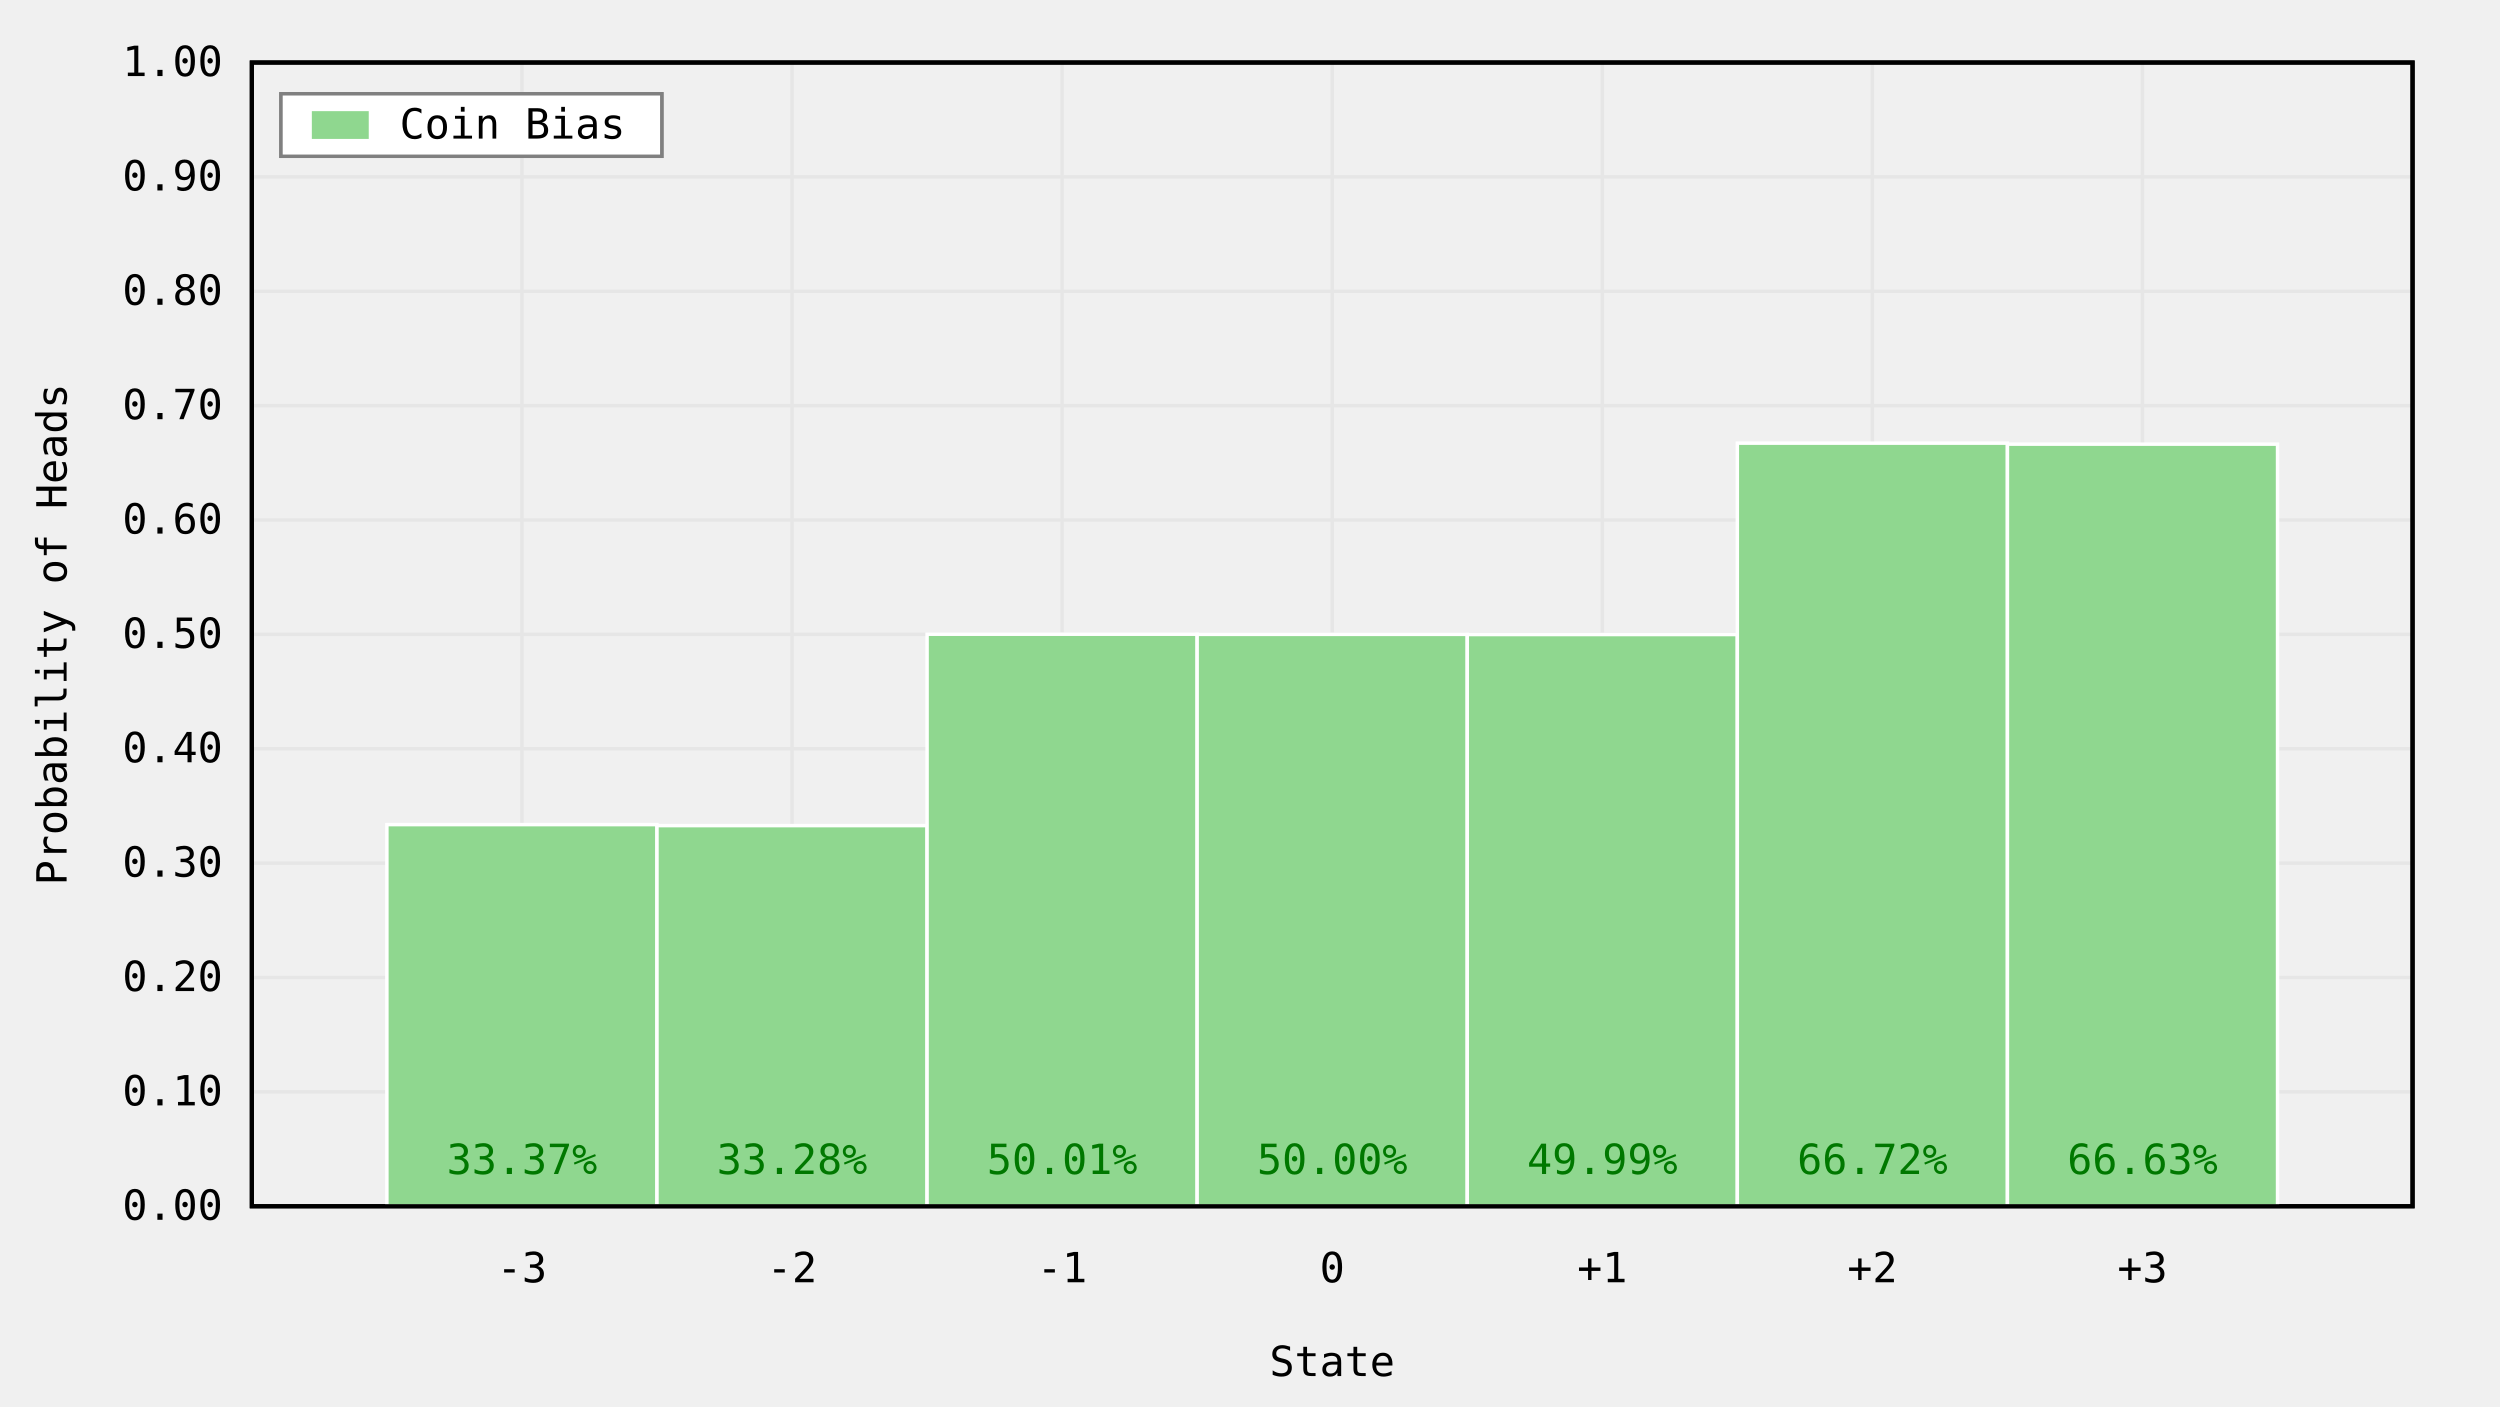
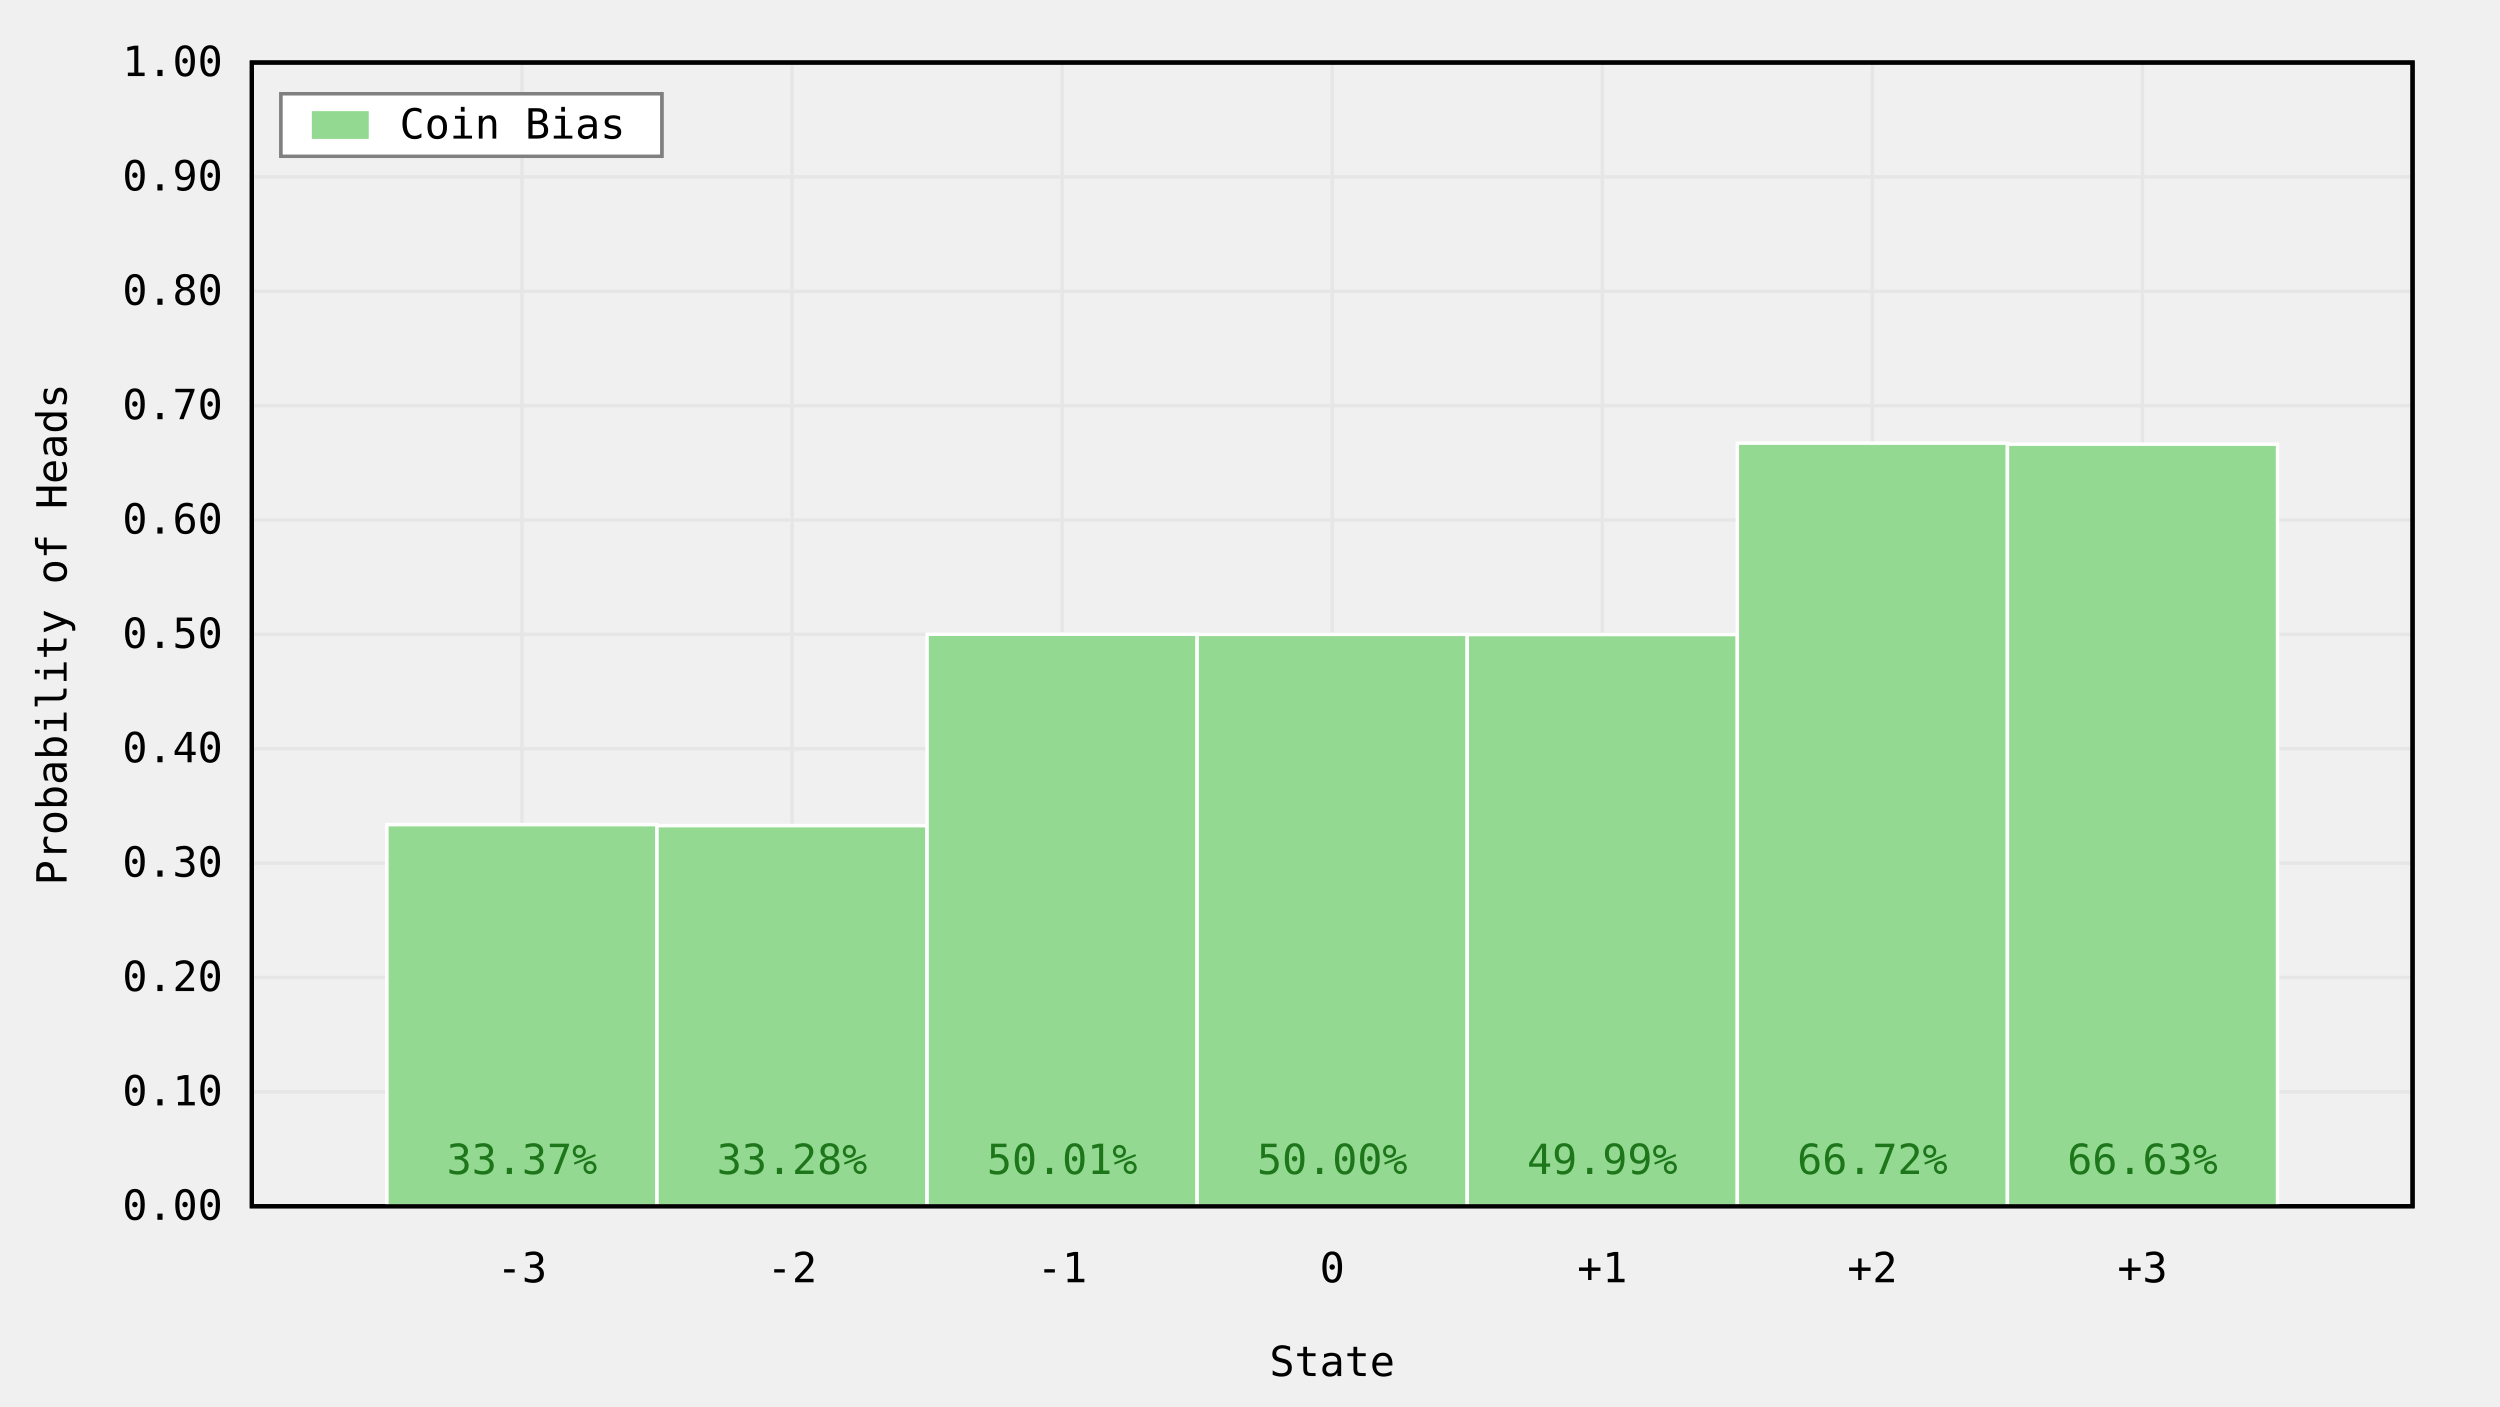
<svg xmlns="http://www.w3.org/2000/svg" xmlns:xlink="http://www.w3.org/1999/xlink" width="720" height="405" viewBox="0 0 720 405">
  <g id="gnuplot_canvas">
    <rect x="0" y="0" width="720" height="405" fill="none" />
    <defs>
      <circle id="gpDot" r="0.5" stroke-width="0.5" stroke="currentColor" />
      <path id="gpPt0" stroke-width="0.222" stroke="currentColor" d="M-1,0 h2 M0,-1 v2" />
      <path id="gpPt1" stroke-width="0.222" stroke="currentColor" d="M-1,-1 L1,1 M1,-1 L-1,1" />
      <path id="gpPt2" stroke-width="0.222" stroke="currentColor" d="M-1,0 L1,0 M0,-1 L0,1 M-1,-1 L1,1 M-1,1 L1,-1" />
      <rect id="gpPt3" stroke-width="0.222" stroke="currentColor" x="-1" y="-1" width="2" height="2" />
      <rect id="gpPt4" stroke-width="0.222" stroke="currentColor" fill="currentColor" x="-1" y="-1" width="2" height="2" />
      <circle id="gpPt5" stroke-width="0.222" stroke="currentColor" cx="0" cy="0" r="1" />
      <use xlink:href="#gpPt5" id="gpPt6" fill="currentColor" stroke="none" />
      <path id="gpPt7" stroke-width="0.222" stroke="currentColor" d="M0,-1.33 L-1.33,0.67 L1.33,0.67 z" />
      <use xlink:href="#gpPt7" id="gpPt8" fill="currentColor" stroke="none" />
      <use xlink:href="#gpPt7" id="gpPt9" stroke="currentColor" transform="rotate(180)" />
      <use xlink:href="#gpPt9" id="gpPt10" fill="currentColor" stroke="none" />
      <use xlink:href="#gpPt3" id="gpPt11" stroke="currentColor" transform="rotate(45)" />
      <use xlink:href="#gpPt11" id="gpPt12" fill="currentColor" stroke="none" />
      <path id="gpPt13" stroke-width="0.222" stroke="currentColor" d="M0,1.330 L1.265,0.411 L0.782,-1.067 L-0.782,-1.076 L-1.265,0.411 z" />
      <use xlink:href="#gpPt13" id="gpPt14" fill="currentColor" stroke="none" />
      <filter id="textbox" filterUnits="objectBoundingBox" x="0" y="0" height="1" width="1">
        <feFlood flood-color="white" flood-opacity="1" result="bgnd" />
        <feComposite in="SourceGraphic" in2="bgnd" operator="atop" />
      </filter>
      <filter id="greybox" filterUnits="objectBoundingBox" x="0" y="0" height="1" width="1">
        <feFlood flood-color="lightgrey" flood-opacity="1" result="grey" />
        <feComposite in="SourceGraphic" in2="grey" operator="atop" />
      </filter>
    </defs>
    <g fill="none" color="white" stroke="currentColor" stroke-width="1.00" stroke-linecap="butt" stroke-linejoin="miter">
</g>
    <g fill="none" color="white" stroke="currentColor" stroke-width="1.20" stroke-linecap="butt" stroke-linejoin="miter">
</g>
    <g fill="none" color="black" stroke="currentColor" stroke-width="1.20" stroke-linecap="butt" stroke-linejoin="miter">
</g>
    <g fill="none" color="black" stroke="black" stroke-width="1.00" stroke-linecap="butt" stroke-linejoin="miter">
</g>
    <g fill="none" color="black" stroke="currentColor" stroke-width="1.00" stroke-linecap="butt" stroke-linejoin="miter">
      <path stroke="rgb(230, 230, 230)" class="gridline" d="M72.53,347.40 L694.82,347.40  " />
    </g>
    <g fill="none" color="black" stroke="rgb(230, 230, 230)" stroke-width="1.20" stroke-linecap="butt" stroke-linejoin="miter">
</g>
    <g fill="none" color="black" stroke="currentColor" stroke-width="1.20" stroke-linecap="butt" stroke-linejoin="miter">
      <path stroke="black" d="M72.53,347.40 M694.82,347.40  " />
      <g transform="translate(64.14,351.30)" stroke="none" fill="black" font-family="monospace" font-size="12.00" text-anchor="end">
        <text>
          <tspan font-family="monospace">0.00</tspan>
        </text>
      </g>
    </g>
    <g fill="none" color="black" stroke="currentColor" stroke-width="1.20" stroke-linecap="butt" stroke-linejoin="miter">
</g>
    <g fill="none" color="black" stroke="black" stroke-width="1.00" stroke-linecap="butt" stroke-linejoin="miter">
</g>
    <g fill="none" color="black" stroke="currentColor" stroke-width="1.00" stroke-linecap="butt" stroke-linejoin="miter">
      <path stroke="rgb(230, 230, 230)" class="gridline" d="M72.53,314.46 L694.82,314.46  " />
    </g>
    <g fill="none" color="black" stroke="rgb(230, 230, 230)" stroke-width="1.20" stroke-linecap="butt" stroke-linejoin="miter">
</g>
    <g fill="none" color="black" stroke="currentColor" stroke-width="1.20" stroke-linecap="butt" stroke-linejoin="miter">
      <path stroke="black" d="M72.53,314.46 M694.82,314.46  " />
      <g transform="translate(64.14,318.36)" stroke="none" fill="black" font-family="monospace" font-size="12.00" text-anchor="end">
        <text>
          <tspan font-family="monospace">0.10</tspan>
        </text>
      </g>
    </g>
    <g fill="none" color="black" stroke="currentColor" stroke-width="1.20" stroke-linecap="butt" stroke-linejoin="miter">
</g>
    <g fill="none" color="black" stroke="black" stroke-width="1.00" stroke-linecap="butt" stroke-linejoin="miter">
</g>
    <g fill="none" color="black" stroke="currentColor" stroke-width="1.00" stroke-linecap="butt" stroke-linejoin="miter">
      <path stroke="rgb(230, 230, 230)" class="gridline" d="M72.53,281.52 L694.82,281.52  " />
    </g>
    <g fill="none" color="black" stroke="rgb(230, 230, 230)" stroke-width="1.20" stroke-linecap="butt" stroke-linejoin="miter">
</g>
    <g fill="none" color="black" stroke="currentColor" stroke-width="1.20" stroke-linecap="butt" stroke-linejoin="miter">
      <path stroke="black" d="M72.53,281.52 M694.82,281.52  " />
      <g transform="translate(64.14,285.42)" stroke="none" fill="black" font-family="monospace" font-size="12.00" text-anchor="end">
        <text>
          <tspan font-family="monospace">0.20</tspan>
        </text>
      </g>
    </g>
    <g fill="none" color="black" stroke="currentColor" stroke-width="1.20" stroke-linecap="butt" stroke-linejoin="miter">
</g>
    <g fill="none" color="black" stroke="black" stroke-width="1.00" stroke-linecap="butt" stroke-linejoin="miter">
</g>
    <g fill="none" color="black" stroke="currentColor" stroke-width="1.00" stroke-linecap="butt" stroke-linejoin="miter">
      <path stroke="rgb(230, 230, 230)" class="gridline" d="M72.53,248.58 L694.82,248.58  " />
    </g>
    <g fill="none" color="black" stroke="rgb(230, 230, 230)" stroke-width="1.20" stroke-linecap="butt" stroke-linejoin="miter">
</g>
    <g fill="none" color="black" stroke="currentColor" stroke-width="1.20" stroke-linecap="butt" stroke-linejoin="miter">
      <path stroke="black" d="M72.53,248.58 M694.82,248.58  " />
      <g transform="translate(64.14,252.48)" stroke="none" fill="black" font-family="monospace" font-size="12.00" text-anchor="end">
        <text>
          <tspan font-family="monospace">0.30</tspan>
        </text>
      </g>
    </g>
    <g fill="none" color="black" stroke="currentColor" stroke-width="1.20" stroke-linecap="butt" stroke-linejoin="miter">
</g>
    <g fill="none" color="black" stroke="black" stroke-width="1.00" stroke-linecap="butt" stroke-linejoin="miter">
</g>
    <g fill="none" color="black" stroke="currentColor" stroke-width="1.00" stroke-linecap="butt" stroke-linejoin="miter">
      <path stroke="rgb(230, 230, 230)" class="gridline" d="M72.53,215.64 L694.82,215.64  " />
    </g>
    <g fill="none" color="black" stroke="rgb(230, 230, 230)" stroke-width="1.20" stroke-linecap="butt" stroke-linejoin="miter">
</g>
    <g fill="none" color="black" stroke="currentColor" stroke-width="1.20" stroke-linecap="butt" stroke-linejoin="miter">
      <path stroke="black" d="M72.53,215.64 M694.82,215.64  " />
      <g transform="translate(64.14,219.54)" stroke="none" fill="black" font-family="monospace" font-size="12.00" text-anchor="end">
        <text>
          <tspan font-family="monospace">0.40</tspan>
        </text>
      </g>
    </g>
    <g fill="none" color="black" stroke="currentColor" stroke-width="1.20" stroke-linecap="butt" stroke-linejoin="miter">
</g>
    <g fill="none" color="black" stroke="black" stroke-width="1.00" stroke-linecap="butt" stroke-linejoin="miter">
</g>
    <g fill="none" color="black" stroke="currentColor" stroke-width="1.00" stroke-linecap="butt" stroke-linejoin="miter">
      <path stroke="rgb(230, 230, 230)" class="gridline" d="M72.53,182.70 L694.82,182.70  " />
    </g>
    <g fill="none" color="black" stroke="rgb(230, 230, 230)" stroke-width="1.20" stroke-linecap="butt" stroke-linejoin="miter">
</g>
    <g fill="none" color="black" stroke="currentColor" stroke-width="1.20" stroke-linecap="butt" stroke-linejoin="miter">
      <path stroke="black" d="M72.53,182.70 M694.82,182.70  " />
      <g transform="translate(64.14,186.60)" stroke="none" fill="black" font-family="monospace" font-size="12.00" text-anchor="end">
        <text>
          <tspan font-family="monospace">0.50</tspan>
        </text>
      </g>
    </g>
    <g fill="none" color="black" stroke="currentColor" stroke-width="1.20" stroke-linecap="butt" stroke-linejoin="miter">
</g>
    <g fill="none" color="black" stroke="black" stroke-width="1.00" stroke-linecap="butt" stroke-linejoin="miter">
</g>
    <g fill="none" color="black" stroke="currentColor" stroke-width="1.00" stroke-linecap="butt" stroke-linejoin="miter">
      <path stroke="rgb(230, 230, 230)" class="gridline" d="M72.53,149.77 L694.82,149.77  " />
    </g>
    <g fill="none" color="black" stroke="rgb(230, 230, 230)" stroke-width="1.20" stroke-linecap="butt" stroke-linejoin="miter">
</g>
    <g fill="none" color="black" stroke="currentColor" stroke-width="1.20" stroke-linecap="butt" stroke-linejoin="miter">
      <path stroke="black" d="M72.53,149.77 M694.82,149.77  " />
      <g transform="translate(64.14,153.67)" stroke="none" fill="black" font-family="monospace" font-size="12.00" text-anchor="end">
        <text>
          <tspan font-family="monospace">0.60</tspan>
        </text>
      </g>
    </g>
    <g fill="none" color="black" stroke="currentColor" stroke-width="1.20" stroke-linecap="butt" stroke-linejoin="miter">
</g>
    <g fill="none" color="black" stroke="black" stroke-width="1.00" stroke-linecap="butt" stroke-linejoin="miter">
</g>
    <g fill="none" color="black" stroke="currentColor" stroke-width="1.00" stroke-linecap="butt" stroke-linejoin="miter">
      <path stroke="rgb(230, 230, 230)" class="gridline" d="M72.53,116.83 L694.82,116.83  " />
    </g>
    <g fill="none" color="black" stroke="rgb(230, 230, 230)" stroke-width="1.20" stroke-linecap="butt" stroke-linejoin="miter">
</g>
    <g fill="none" color="black" stroke="currentColor" stroke-width="1.20" stroke-linecap="butt" stroke-linejoin="miter">
      <path stroke="black" d="M72.53,116.83 M694.82,116.83  " />
      <g transform="translate(64.14,120.73)" stroke="none" fill="black" font-family="monospace" font-size="12.00" text-anchor="end">
        <text>
          <tspan font-family="monospace">0.70</tspan>
        </text>
      </g>
    </g>
    <g fill="none" color="black" stroke="currentColor" stroke-width="1.20" stroke-linecap="butt" stroke-linejoin="miter">
</g>
    <g fill="none" color="black" stroke="black" stroke-width="1.00" stroke-linecap="butt" stroke-linejoin="miter">
</g>
    <g fill="none" color="black" stroke="currentColor" stroke-width="1.00" stroke-linecap="butt" stroke-linejoin="miter">
      <path stroke="rgb(230, 230, 230)" class="gridline" d="M72.53,83.89 L694.82,83.89  " />
    </g>
    <g fill="none" color="black" stroke="rgb(230, 230, 230)" stroke-width="1.20" stroke-linecap="butt" stroke-linejoin="miter">
</g>
    <g fill="none" color="black" stroke="currentColor" stroke-width="1.20" stroke-linecap="butt" stroke-linejoin="miter">
      <path stroke="black" d="M72.53,83.89 M694.82,83.89  " />
      <g transform="translate(64.14,87.79)" stroke="none" fill="black" font-family="monospace" font-size="12.00" text-anchor="end">
        <text>
          <tspan font-family="monospace">0.80</tspan>
        </text>
      </g>
    </g>
    <g fill="none" color="black" stroke="currentColor" stroke-width="1.20" stroke-linecap="butt" stroke-linejoin="miter">
</g>
    <g fill="none" color="black" stroke="black" stroke-width="1.00" stroke-linecap="butt" stroke-linejoin="miter">
</g>
    <g fill="none" color="black" stroke="currentColor" stroke-width="1.00" stroke-linecap="butt" stroke-linejoin="miter">
      <path stroke="rgb(230, 230, 230)" class="gridline" d="M72.53,50.95 L694.82,50.95  " />
    </g>
    <g fill="none" color="black" stroke="rgb(230, 230, 230)" stroke-width="1.20" stroke-linecap="butt" stroke-linejoin="miter">
</g>
    <g fill="none" color="black" stroke="currentColor" stroke-width="1.20" stroke-linecap="butt" stroke-linejoin="miter">
      <path stroke="black" d="M72.53,50.95 M694.82,50.95  " />
      <g transform="translate(64.14,54.85)" stroke="none" fill="black" font-family="monospace" font-size="12.00" text-anchor="end">
        <text>
          <tspan font-family="monospace">0.90</tspan>
        </text>
      </g>
    </g>
    <g fill="none" color="black" stroke="currentColor" stroke-width="1.20" stroke-linecap="butt" stroke-linejoin="miter">
</g>
    <g fill="none" color="black" stroke="black" stroke-width="1.00" stroke-linecap="butt" stroke-linejoin="miter">
</g>
    <g fill="none" color="black" stroke="currentColor" stroke-width="1.00" stroke-linecap="butt" stroke-linejoin="miter">
      <path stroke="rgb(230, 230, 230)" class="gridline" d="M72.53,18.01 L694.82,18.01  " />
    </g>
    <g fill="none" color="black" stroke="rgb(230, 230, 230)" stroke-width="1.20" stroke-linecap="butt" stroke-linejoin="miter">
</g>
    <g fill="none" color="black" stroke="currentColor" stroke-width="1.20" stroke-linecap="butt" stroke-linejoin="miter">
      <path stroke="black" d="M72.53,18.01 M694.82,18.01  " />
      <g transform="translate(64.14,21.91)" stroke="none" fill="black" font-family="monospace" font-size="12.00" text-anchor="end">
        <text>
          <tspan font-family="monospace">1.00</tspan>
        </text>
      </g>
    </g>
    <g fill="none" color="black" stroke="currentColor" stroke-width="1.20" stroke-linecap="butt" stroke-linejoin="miter">
</g>
    <g fill="none" color="black" stroke="black" stroke-width="1.00" stroke-linecap="butt" stroke-linejoin="miter">
</g>
    <g fill="none" color="black" stroke="currentColor" stroke-width="1.00" stroke-linecap="butt" stroke-linejoin="miter">
      <path stroke="rgb(230, 230, 230)" class="gridline" d="M150.32,347.40 L150.32,45.01 M150.32,27.01 L150.32,18.01  " />
    </g>
    <g fill="none" color="black" stroke="rgb(230, 230, 230)" stroke-width="1.20" stroke-linecap="butt" stroke-linejoin="miter">
</g>
    <g fill="none" color="black" stroke="currentColor" stroke-width="1.20" stroke-linecap="butt" stroke-linejoin="miter">
      <path stroke="black" d="M150.32,347.40 M150.32,18.01  " />
      <g transform="translate(150.32,369.30)" stroke="none" fill="black" font-family="monospace" font-size="12.00" text-anchor="middle">
        <text>
          <tspan font-family="monospace">-3</tspan>
        </text>
      </g>
    </g>
    <g fill="none" color="black" stroke="currentColor" stroke-width="1.20" stroke-linecap="butt" stroke-linejoin="miter">
</g>
    <g fill="none" color="black" stroke="black" stroke-width="1.00" stroke-linecap="butt" stroke-linejoin="miter">
</g>
    <g fill="none" color="black" stroke="currentColor" stroke-width="1.00" stroke-linecap="butt" stroke-linejoin="miter">
      <path stroke="rgb(230, 230, 230)" class="gridline" d="M228.10,347.40 L228.10,18.01  " />
    </g>
    <g fill="none" color="black" stroke="rgb(230, 230, 230)" stroke-width="1.20" stroke-linecap="butt" stroke-linejoin="miter">
</g>
    <g fill="none" color="black" stroke="currentColor" stroke-width="1.20" stroke-linecap="butt" stroke-linejoin="miter">
      <path stroke="black" d="M228.10,347.40 M228.10,18.01  " />
      <g transform="translate(228.10,369.30)" stroke="none" fill="black" font-family="monospace" font-size="12.00" text-anchor="middle">
        <text>
          <tspan font-family="monospace">-2</tspan>
        </text>
      </g>
    </g>
    <g fill="none" color="black" stroke="currentColor" stroke-width="1.20" stroke-linecap="butt" stroke-linejoin="miter">
</g>
    <g fill="none" color="black" stroke="black" stroke-width="1.00" stroke-linecap="butt" stroke-linejoin="miter">
</g>
    <g fill="none" color="black" stroke="currentColor" stroke-width="1.00" stroke-linecap="butt" stroke-linejoin="miter">
      <path stroke="rgb(230, 230, 230)" class="gridline" d="M305.89,347.40 L305.89,18.01  " />
    </g>
    <g fill="none" color="black" stroke="rgb(230, 230, 230)" stroke-width="1.20" stroke-linecap="butt" stroke-linejoin="miter">
</g>
    <g fill="none" color="black" stroke="currentColor" stroke-width="1.20" stroke-linecap="butt" stroke-linejoin="miter">
      <path stroke="black" d="M305.89,347.40 M305.89,18.01  " />
      <g transform="translate(305.89,369.30)" stroke="none" fill="black" font-family="monospace" font-size="12.00" text-anchor="middle">
        <text>
          <tspan font-family="monospace">-1</tspan>
        </text>
      </g>
    </g>
    <g fill="none" color="black" stroke="currentColor" stroke-width="1.20" stroke-linecap="butt" stroke-linejoin="miter">
</g>
    <g fill="none" color="black" stroke="black" stroke-width="1.00" stroke-linecap="butt" stroke-linejoin="miter">
</g>
    <g fill="none" color="black" stroke="currentColor" stroke-width="1.00" stroke-linecap="butt" stroke-linejoin="miter">
      <path stroke="rgb(230, 230, 230)" class="gridline" d="M383.68,347.40 L383.68,18.01  " />
    </g>
    <g fill="none" color="black" stroke="rgb(230, 230, 230)" stroke-width="1.20" stroke-linecap="butt" stroke-linejoin="miter">
</g>
    <g fill="none" color="black" stroke="currentColor" stroke-width="1.20" stroke-linecap="butt" stroke-linejoin="miter">
      <path stroke="black" d="M383.68,347.40 M383.68,18.01  " />
      <g transform="translate(383.68,369.30)" stroke="none" fill="black" font-family="monospace" font-size="12.00" text-anchor="middle">
        <text>
          <tspan font-family="monospace"> 0</tspan>
        </text>
      </g>
    </g>
    <g fill="none" color="black" stroke="currentColor" stroke-width="1.20" stroke-linecap="butt" stroke-linejoin="miter">
</g>
    <g fill="none" color="black" stroke="black" stroke-width="1.00" stroke-linecap="butt" stroke-linejoin="miter">
</g>
    <g fill="none" color="black" stroke="currentColor" stroke-width="1.00" stroke-linecap="butt" stroke-linejoin="miter">
      <path stroke="rgb(230, 230, 230)" class="gridline" d="M461.46,347.40 L461.46,18.01  " />
    </g>
    <g fill="none" color="black" stroke="rgb(230, 230, 230)" stroke-width="1.20" stroke-linecap="butt" stroke-linejoin="miter">
</g>
    <g fill="none" color="black" stroke="currentColor" stroke-width="1.20" stroke-linecap="butt" stroke-linejoin="miter">
      <path stroke="black" d="M461.46,347.40 M461.46,18.01  " />
      <g transform="translate(461.46,369.30)" stroke="none" fill="black" font-family="monospace" font-size="12.00" text-anchor="middle">
        <text>
          <tspan font-family="monospace">+1</tspan>
        </text>
      </g>
    </g>
    <g fill="none" color="black" stroke="currentColor" stroke-width="1.20" stroke-linecap="butt" stroke-linejoin="miter">
</g>
    <g fill="none" color="black" stroke="black" stroke-width="1.00" stroke-linecap="butt" stroke-linejoin="miter">
</g>
    <g fill="none" color="black" stroke="currentColor" stroke-width="1.00" stroke-linecap="butt" stroke-linejoin="miter">
      <path stroke="rgb(230, 230, 230)" class="gridline" d="M539.25,347.40 L539.25,18.01  " />
    </g>
    <g fill="none" color="black" stroke="rgb(230, 230, 230)" stroke-width="1.20" stroke-linecap="butt" stroke-linejoin="miter">
</g>
    <g fill="none" color="black" stroke="currentColor" stroke-width="1.20" stroke-linecap="butt" stroke-linejoin="miter">
      <path stroke="black" d="M539.25,347.40 M539.25,18.01  " />
      <g transform="translate(539.25,369.30)" stroke="none" fill="black" font-family="monospace" font-size="12.00" text-anchor="middle">
        <text>
          <tspan font-family="monospace">+2</tspan>
        </text>
      </g>
    </g>
    <g fill="none" color="black" stroke="currentColor" stroke-width="1.20" stroke-linecap="butt" stroke-linejoin="miter">
</g>
    <g fill="none" color="black" stroke="black" stroke-width="1.00" stroke-linecap="butt" stroke-linejoin="miter">
</g>
    <g fill="none" color="black" stroke="currentColor" stroke-width="1.00" stroke-linecap="butt" stroke-linejoin="miter">
      <path stroke="rgb(230, 230, 230)" class="gridline" d="M617.03,347.40 L617.03,18.01  " />
    </g>
    <g fill="none" color="black" stroke="rgb(230, 230, 230)" stroke-width="1.20" stroke-linecap="butt" stroke-linejoin="miter">
</g>
    <g fill="none" color="black" stroke="currentColor" stroke-width="1.20" stroke-linecap="butt" stroke-linejoin="miter">
      <path stroke="black" d="M617.03,347.40 M617.03,18.01  " />
      <g transform="translate(617.03,369.30)" stroke="none" fill="black" font-family="monospace" font-size="12.00" text-anchor="middle">
        <text>
          <tspan font-family="monospace">+3</tspan>
        </text>
      </g>
    </g>
    <g fill="none" color="black" stroke="currentColor" stroke-width="1.20" stroke-linecap="butt" stroke-linejoin="miter">
</g>
    <g fill="none" color="black" stroke="currentColor" stroke-width="1.20" stroke-linecap="butt" stroke-linejoin="miter">
      <path stroke="black" d="M72.53,18.01 L72.53,347.40 L694.82,347.40 L694.82,18.01 L72.53,18.01 Z  " />
    </g>
    <g fill="none" color="black" stroke="currentColor" stroke-width="1.20" stroke-linecap="butt" stroke-linejoin="miter">
      <g transform="translate(19.18,182.71) rotate(270)" stroke="none" fill="black" font-family="monospace" font-size="12.00" text-anchor="middle">
        <text>
          <tspan font-family="monospace">Probability of Heads</tspan>
        </text>
      </g>
    </g>
    <g fill="none" color="black" stroke="currentColor" stroke-width="1.20" stroke-linecap="butt" stroke-linejoin="miter">
      <g transform="translate(383.67,396.30)" stroke="none" fill="black" font-family="monospace" font-size="12.00" text-anchor="middle">
        <text>
          <tspan font-family="monospace">State</tspan>
        </text>
      </g>
    </g>
    <g fill="none" color="black" stroke="currentColor" stroke-width="1.20" stroke-linecap="butt" stroke-linejoin="miter">
</g>
    <g fill="none" color="black" stroke="currentColor" stroke-width="1.00" stroke-linecap="butt" stroke-linejoin="miter">
</g>
    <g fill="none" color="black" stroke="currentColor" stroke-width="1.00" stroke-linecap="butt" stroke-linejoin="miter">
      <path stroke="rgb(128, 128, 128)" d="M80.92,45.01 L80.92,27.01 L190.60,27.01 L190.60,45.01 L80.92,45.01 Z  " />
    </g>
    <g id="gnuplot_plot_1">
      <g fill="none" color="black" stroke="currentColor" stroke-width="1.00" stroke-linecap="butt" stroke-linejoin="miter">
        <g stroke="none" shape-rendering="crispEdges">
-           <polygon fill="rgb(143, 215, 143)" points="111.42,347.40 189.22,347.40 189.22,237.48 111.42,237.48 " />
+           <polygon fill="rgb(148, 217, 146)" points="111.42,347.40 189.22,347.40 189.22,237.48 111.42,237.48 " />
        </g>
        <path stroke="rgb(255, 255, 255)" d="M111.42,347.40 L111.42,237.49 L189.21,237.49 L189.21,347.40 L111.42,347.40 Z  " />
      </g>
      <g fill="none" color="black" stroke="currentColor" stroke-width="1.00" stroke-linecap="butt" stroke-linejoin="miter">
        <g stroke="none" shape-rendering="crispEdges">
-           <polygon fill="rgb(143, 215, 143)" points="189.21,347.40 267.01,347.40 267.01,237.77 189.21,237.77 " />
+           <polygon fill="rgb(148, 217, 146)" points="189.21,347.40 267.01,347.40 267.01,237.77 189.21,237.77 " />
        </g>
        <path stroke="rgb(255, 255, 255)" d="M189.21,347.40 L189.21,237.78 L267.00,237.78 L267.00,347.40 L189.21,347.40 Z  " />
      </g>
      <g fill="none" color="black" stroke="currentColor" stroke-width="1.00" stroke-linecap="butt" stroke-linejoin="miter">
        <g stroke="none" shape-rendering="crispEdges">
-           <polygon fill="rgb(143, 215, 143)" points="267.00,347.40 344.79,347.40 344.79,182.65 267.00,182.65 " />
+           <polygon fill="rgb(148, 217, 146)" points="267.00,347.40 344.79,347.40 344.79,182.65 267.00,182.65 " />
        </g>
        <path stroke="rgb(255, 255, 255)" d="M267.00,347.40 L267.00,182.66 L344.78,182.66 L344.78,347.40 L267.00,347.40 Z  " />
      </g>
      <g fill="none" color="black" stroke="currentColor" stroke-width="1.00" stroke-linecap="butt" stroke-linejoin="miter">
        <g stroke="none" shape-rendering="crispEdges">
-           <polygon fill="rgb(143, 215, 143)" points="344.78,347.40 422.58,347.40 422.58,182.69 344.78,182.69 " />
+           <polygon fill="rgb(148, 217, 146)" points="344.78,347.40 422.58,347.40 422.58,182.69 344.78,182.69 " />
        </g>
        <path stroke="rgb(255, 255, 255)" d="M344.78,347.40 L344.78,182.70 L422.57,182.70 L422.57,347.40 L344.78,347.40 Z  " />
      </g>
      <g fill="none" color="black" stroke="currentColor" stroke-width="1.00" stroke-linecap="butt" stroke-linejoin="miter">
        <g stroke="none" shape-rendering="crispEdges">
-           <polygon fill="rgb(143, 215, 143)" points="422.57,347.40 500.36,347.40 500.36,182.74 422.57,182.74 " />
+           <polygon fill="rgb(148, 217, 146)" points="422.57,347.40 500.36,347.40 500.36,182.74 422.57,182.74 " />
        </g>
        <path stroke="rgb(255, 255, 255)" d="M422.57,347.40 L422.57,182.75 L500.35,182.75 L500.35,347.40 L422.57,347.40 Z  " />
      </g>
      <g fill="none" color="black" stroke="currentColor" stroke-width="1.00" stroke-linecap="butt" stroke-linejoin="miter">
        <g stroke="none" shape-rendering="crispEdges">
-           <polygon fill="rgb(143, 215, 143)" points="500.35,347.40 578.15,347.40 578.15,127.62 500.35,127.62 " />
+           <polygon fill="rgb(148, 217, 146)" points="500.35,347.40 578.15,347.40 578.15,127.62 500.35,127.62 " />
        </g>
        <path stroke="rgb(255, 255, 255)" d="M500.35,347.40 L500.35,127.63 L578.14,127.63 L578.14,347.40 L500.35,347.40 Z  " />
      </g>
      <g fill="none" color="black" stroke="currentColor" stroke-width="1.00" stroke-linecap="butt" stroke-linejoin="miter">
        <g stroke="none" shape-rendering="crispEdges">
-           <polygon fill="rgb(143, 215, 143)" points="578.14,347.40 655.94,347.40 655.94,127.91 578.14,127.91 " />
+           <polygon fill="rgb(148, 217, 146)" points="578.14,347.40 655.94,347.40 655.94,127.91 578.14,127.91 " />
        </g>
        <path stroke="rgb(255, 255, 255)" d="M578.14,347.40 L578.14,127.92 L655.93,127.92 L655.93,347.40 L578.14,347.40 Z  " />
      </g>
      <g fill="none" color="black" stroke="currentColor" stroke-width="1.00" stroke-linecap="butt" stroke-linejoin="miter">
</g>
    </g>
    <g id="gnuplot_plot_2">
      <g fill="none" color="black" stroke="currentColor" stroke-width="1.00" stroke-linecap="butt" stroke-linejoin="miter">
-         <g transform="translate(72.53,338.12)" stroke="none" fill="rgb(0,120,0)" font-family="monospace" font-size="12.00" text-anchor="middle">
+         <g transform="translate(72.53,338.12)" stroke="none" fill="rgb(29,118,26)" font-family="monospace" font-size="12.00" text-anchor="middle">
          <text />
        </g>
-         <g transform="translate(150.32,338.12)" stroke="none" fill="rgb(0,120,0)" font-family="monospace" font-size="12.00" text-anchor="middle">
+         <g transform="translate(150.32,338.12)" stroke="none" fill="rgb(29,118,26)" font-family="monospace" font-size="12.00" text-anchor="middle">
          <text>
            <tspan font-family="monospace">33.37%</tspan>
          </text>
        </g>
-         <g transform="translate(228.10,338.12)" stroke="none" fill="rgb(0,120,0)" font-family="monospace" font-size="12.00" text-anchor="middle">
+         <g transform="translate(228.10,338.12)" stroke="none" fill="rgb(29,118,26)" font-family="monospace" font-size="12.00" text-anchor="middle">
          <text>
            <tspan font-family="monospace">33.28%</tspan>
          </text>
        </g>
-         <g transform="translate(305.89,338.12)" stroke="none" fill="rgb(0,120,0)" font-family="monospace" font-size="12.00" text-anchor="middle">
+         <g transform="translate(305.89,338.12)" stroke="none" fill="rgb(29,118,26)" font-family="monospace" font-size="12.00" text-anchor="middle">
          <text>
            <tspan font-family="monospace">50.01%</tspan>
          </text>
        </g>
-         <g transform="translate(383.68,338.12)" stroke="none" fill="rgb(0,120,0)" font-family="monospace" font-size="12.00" text-anchor="middle">
+         <g transform="translate(383.68,338.12)" stroke="none" fill="rgb(29,118,26)" font-family="monospace" font-size="12.00" text-anchor="middle">
          <text>
            <tspan font-family="monospace">50.00%</tspan>
          </text>
        </g>
-         <g transform="translate(461.46,338.12)" stroke="none" fill="rgb(0,120,0)" font-family="monospace" font-size="12.00" text-anchor="middle">
+         <g transform="translate(461.46,338.12)" stroke="none" fill="rgb(29,118,26)" font-family="monospace" font-size="12.00" text-anchor="middle">
          <text>
            <tspan font-family="monospace">49.99%</tspan>
          </text>
        </g>
-         <g transform="translate(539.25,338.12)" stroke="none" fill="rgb(0,120,0)" font-family="monospace" font-size="12.00" text-anchor="middle">
+         <g transform="translate(539.25,338.12)" stroke="none" fill="rgb(29,118,26)" font-family="monospace" font-size="12.00" text-anchor="middle">
          <text>
            <tspan font-family="monospace">66.72%</tspan>
          </text>
        </g>
-         <g transform="translate(617.03,338.12)" stroke="none" fill="rgb(0,120,0)" font-family="monospace" font-size="12.00" text-anchor="middle">
+         <g transform="translate(617.03,338.12)" stroke="none" fill="rgb(29,118,26)" font-family="monospace" font-size="12.00" text-anchor="middle">
          <text>
            <tspan font-family="monospace">66.63%</tspan>
          </text>
        </g>
-         <g transform="translate(694.82,338.12)" stroke="none" fill="rgb(0,120,0)" font-family="monospace" font-size="12.00" text-anchor="middle">
+         <g transform="translate(694.82,338.12)" stroke="none" fill="rgb(29,118,26)" font-family="monospace" font-size="12.00" text-anchor="middle">
          <text />
        </g>
      </g>
    </g>
    <g stroke="none" shape-rendering="crispEdges">
      <polygon fill="white" points="80.92,45.01 190.60,45.01 190.60,27.01 80.92,27.01 " />
    </g>
    <g fill="none" color="black" stroke="currentColor" stroke-width="1.00" stroke-linecap="butt" stroke-linejoin="miter">
      <path stroke="rgb(128, 128, 128)" d="M80.92,45.01 L80.92,27.01 L190.60,27.01 L190.60,45.01 L80.92,45.01 Z  " />
    </g>
    <g id="gnuplot_plot_1">
      <g fill="none" color="black" stroke="currentColor" stroke-width="1.00" stroke-linecap="butt" stroke-linejoin="miter">
        <g transform="translate(115.09,39.91)" stroke="none" fill="black" font-family="monospace" font-size="12.00" text-anchor="start">
          <text>
            <tspan font-family="monospace">Coin Bias</tspan>
          </text>
        </g>
      </g>
      <g fill="none" color="black" stroke="currentColor" stroke-width="1.00" stroke-linecap="butt" stroke-linejoin="miter">
        <g stroke="none" shape-rendering="crispEdges">
-           <polygon fill="rgb(143, 215, 143)" points="89.31,40.51 106.70,40.51 106.70,31.51 89.31,31.51 " />
+           <polygon fill="rgb(148, 217, 146)" points="89.31,40.51 106.70,40.51 106.70,31.51 89.31,31.51 " />
        </g>
        <path stroke="rgb(255, 255, 255)" d="M89.31,40.51 L106.70,40.51 L106.70,31.51 L89.31,31.51 L89.31,40.51 Z  " />
      </g>
      <g fill="none" color="black" stroke="currentColor" stroke-width="1.00" stroke-linecap="butt" stroke-linejoin="miter">
</g>
    </g>
    <g id="gnuplot_plot_2">
      <g fill="none" color="black" stroke="currentColor" stroke-width="1.00" stroke-linecap="butt" stroke-linejoin="miter">
</g>
    </g>
-     <g fill="none" color="white" stroke="rgb(  0, 120,   0)" stroke-width="2.00" stroke-linecap="butt" stroke-linejoin="miter">
+     <g fill="none" color="white" stroke="rgb( 29, 118,  26)" stroke-width="2.00" stroke-linecap="butt" stroke-linejoin="miter">
</g>
    <g fill="none" color="black" stroke="currentColor" stroke-width="2.00" stroke-linecap="butt" stroke-linejoin="miter">
</g>
    <g fill="none" color="black" stroke="black" stroke-width="1.20" stroke-linecap="butt" stroke-linejoin="miter">
</g>
    <g fill="none" color="black" stroke="currentColor" stroke-width="1.20" stroke-linecap="butt" stroke-linejoin="miter">
      <path stroke="black" d="M72.53,18.01 L72.53,347.40 L694.82,347.40 L694.82,18.01 L72.53,18.01 Z  " />
    </g>
    <g fill="none" color="black" stroke="currentColor" stroke-width="1.20" stroke-linecap="butt" stroke-linejoin="miter">
</g>
  </g>
</svg>
